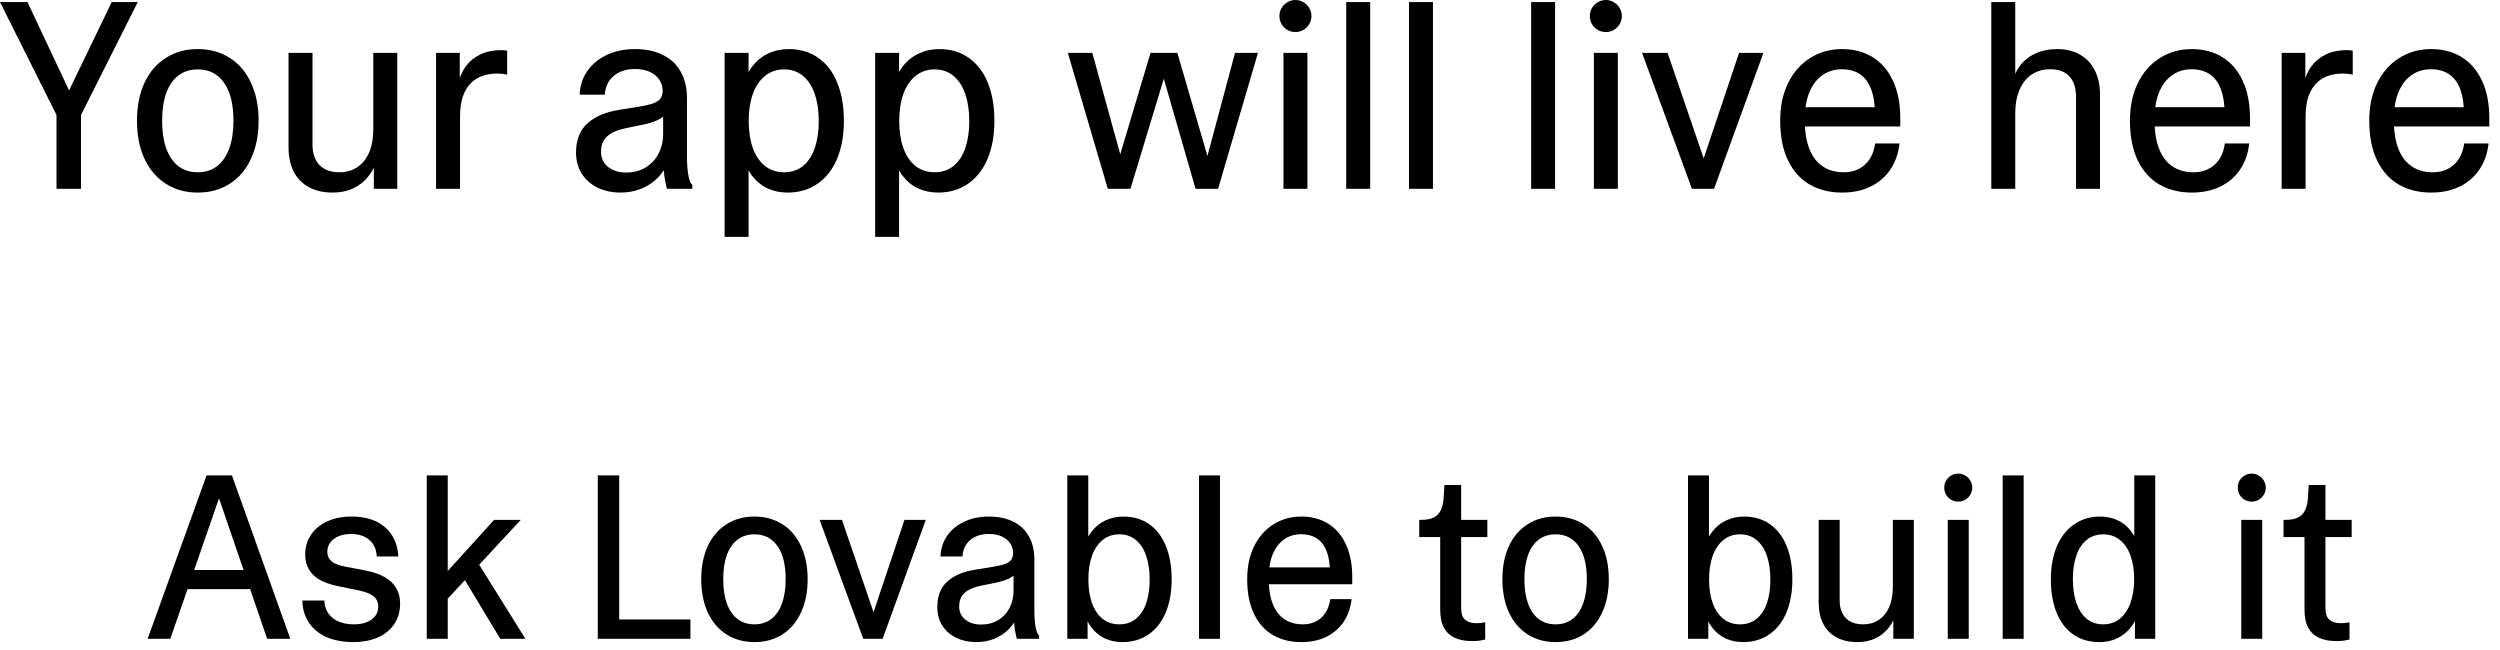
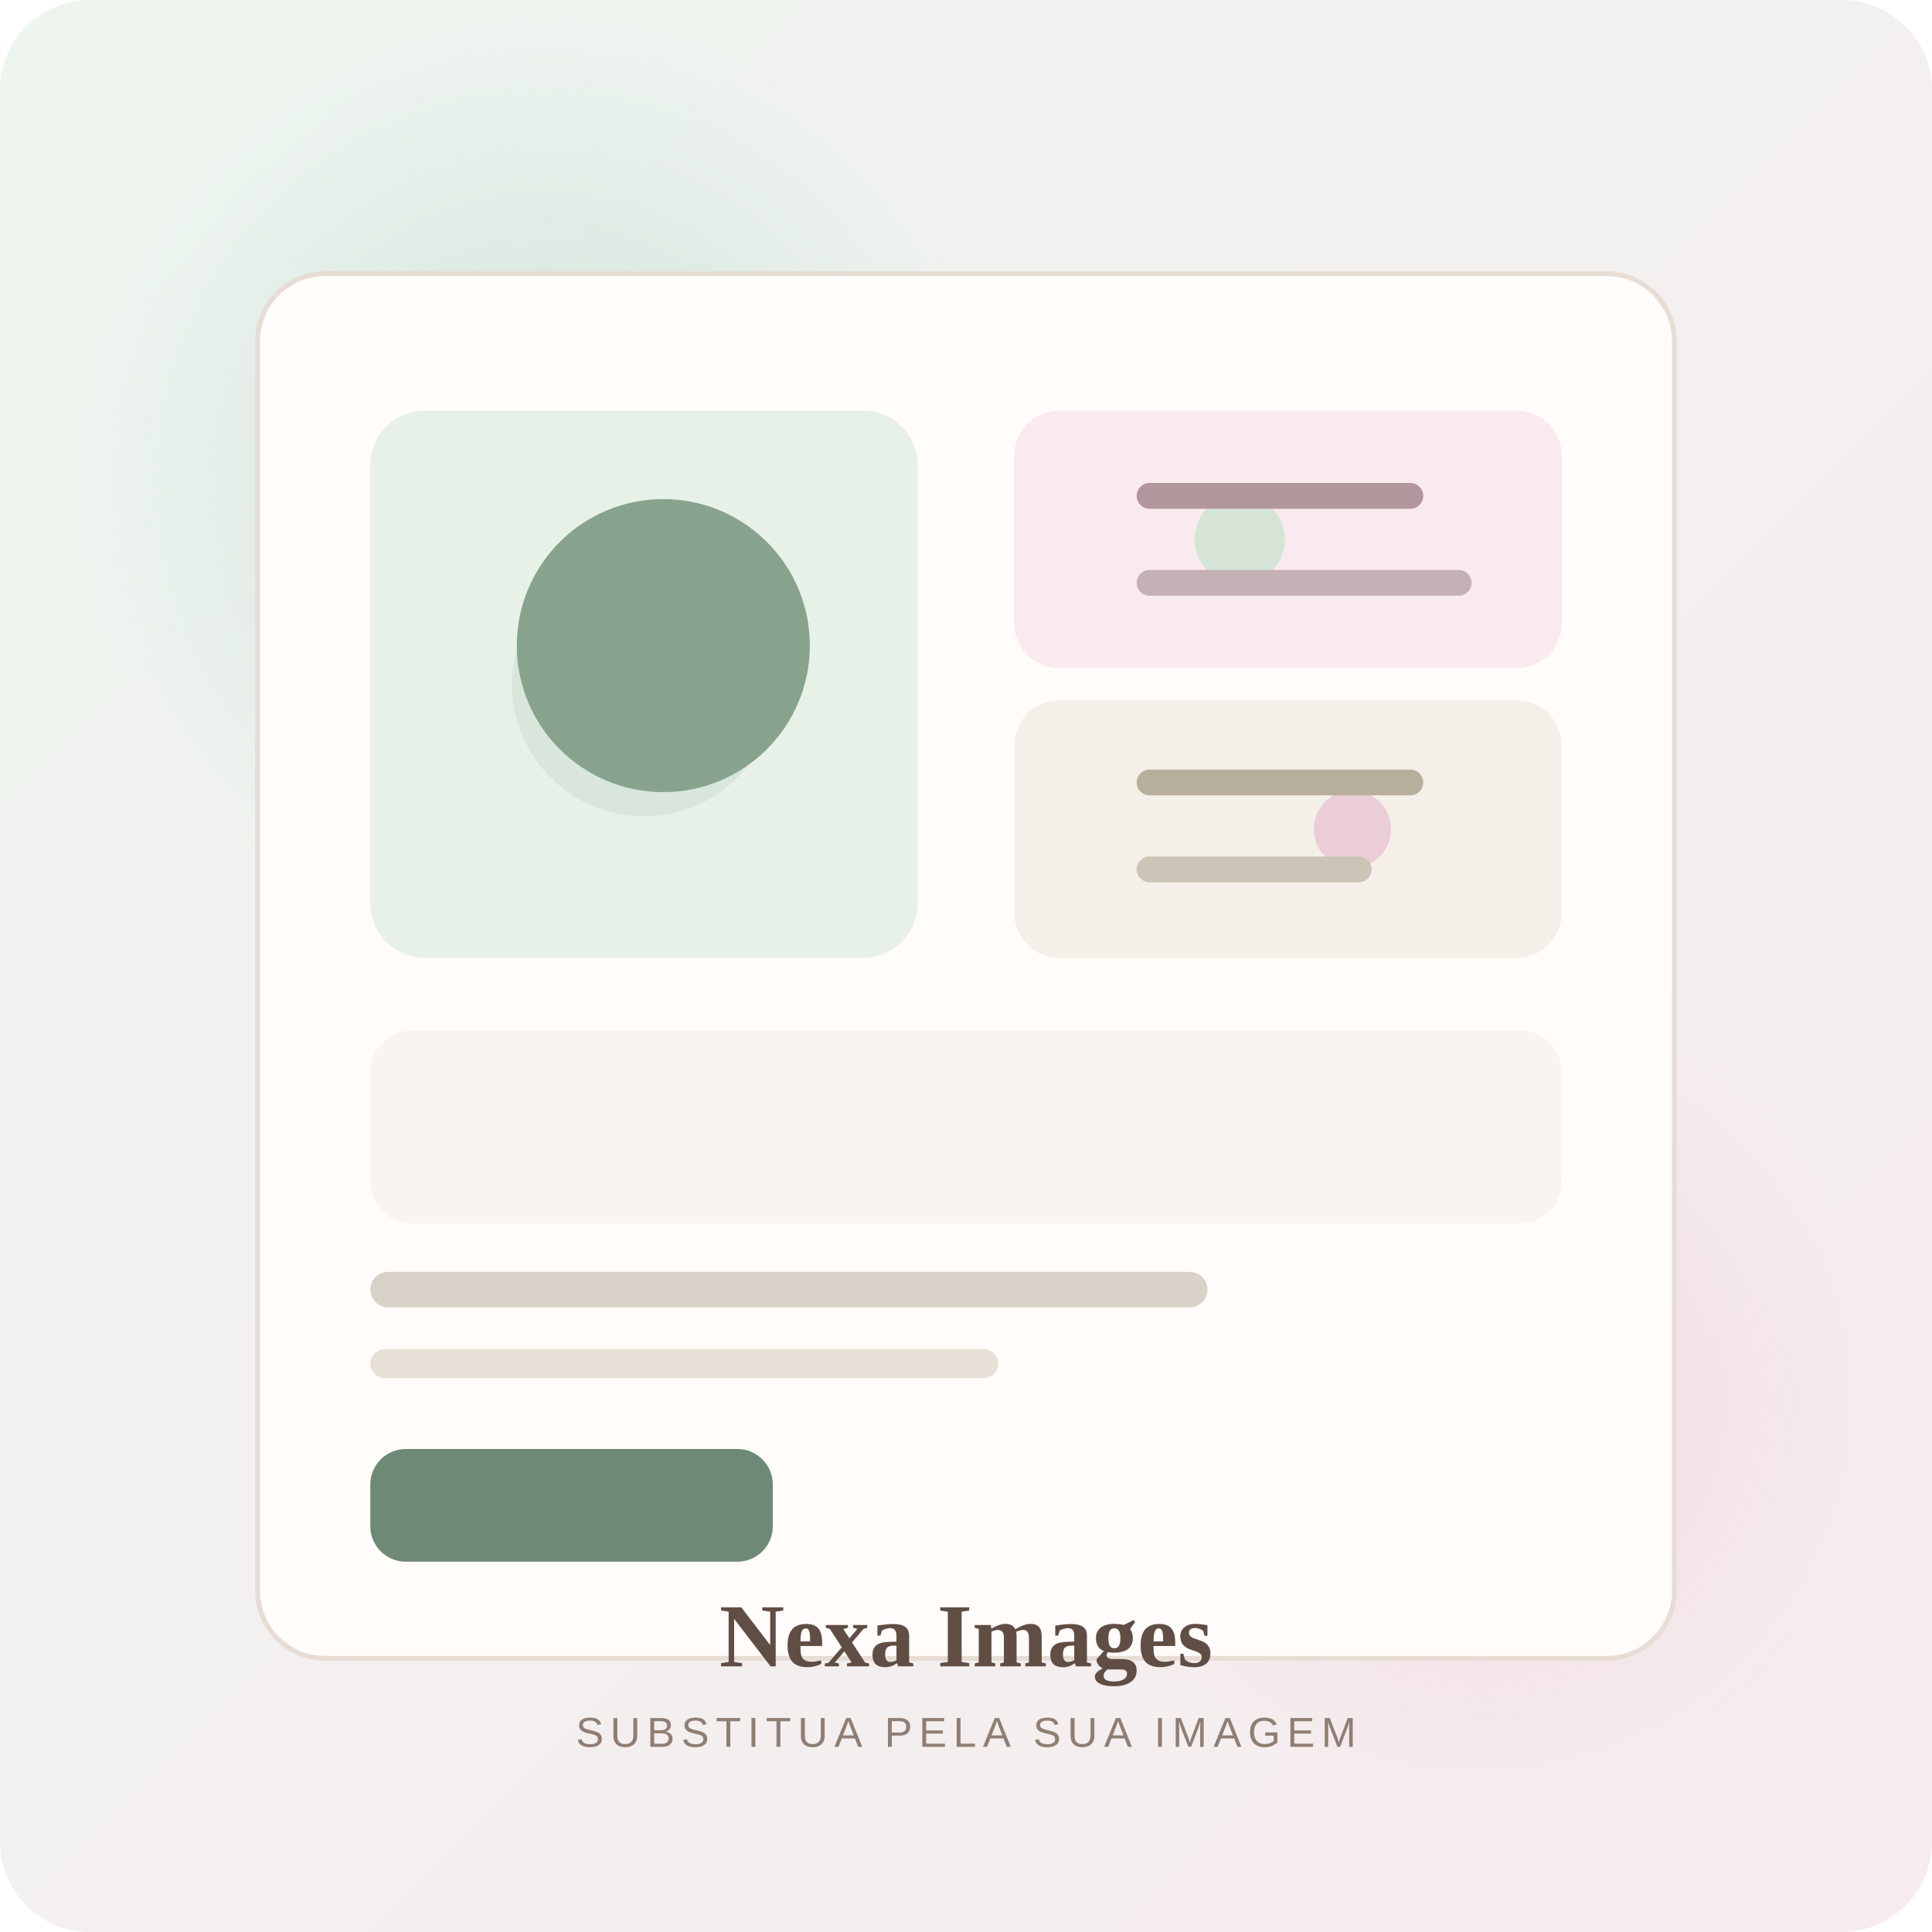
- <svg xmlns="http://www.w3.org/2000/svg" width="150" height="39" viewBox="0 0 150 39" fill="none">
-   <path d="M145.867 11.555C145.143 11.555 144.503 11.398 143.945 11.086C143.388 10.768 142.951 10.287 142.633 9.641C142.315 8.995 142.156 8.193 142.156 7.234C142.156 6.375 142.315 5.622 142.633 4.977C142.956 4.326 143.398 3.826 143.961 3.477C144.523 3.122 145.159 2.945 145.867 2.945C146.565 2.945 147.177 3.107 147.703 3.43C148.229 3.753 148.635 4.227 148.922 4.852C149.214 5.471 149.359 6.221 149.359 7.102C149.359 7.263 149.359 7.424 149.359 7.586H142.891V6.43H148.539L147.836 6.812C147.836 6.219 147.758 5.724 147.602 5.328C147.451 4.932 147.227 4.638 146.93 4.445C146.638 4.253 146.279 4.156 145.852 4.156C145.419 4.156 145.036 4.271 144.703 4.5C144.37 4.729 144.107 5.068 143.914 5.516C143.727 5.964 143.633 6.503 143.633 7.133V7.219C143.633 7.911 143.727 8.49 143.914 8.953C144.102 9.417 144.37 9.763 144.719 9.992C145.068 10.221 145.484 10.336 145.969 10.336C146.474 10.336 146.893 10.188 147.227 9.891C147.565 9.589 147.773 9.161 147.852 8.609H149.312C149.25 9.193 149.073 9.706 148.781 10.148C148.49 10.591 148.094 10.938 147.594 11.188C147.099 11.432 146.523 11.555 145.867 11.555Z" fill="black" />
-   <path d="M136.898 3.172H138.32V5.133L138.211 5.086C138.294 4.669 138.448 4.305 138.672 3.992C138.901 3.68 139.195 3.438 139.555 3.266C139.914 3.094 140.328 3.008 140.797 3.008C140.917 3.008 141.039 3.018 141.164 3.039V4.477C141.065 4.456 140.969 4.44 140.875 4.43C140.781 4.419 140.682 4.414 140.578 4.414C140.099 4.414 139.693 4.51 139.359 4.703C139.026 4.896 138.771 5.185 138.594 5.57C138.422 5.951 138.336 6.424 138.336 6.992V11.328H136.898V3.172Z" fill="black" />
-   <path d="M131.508 11.555C130.784 11.555 130.143 11.398 129.586 11.086C129.029 10.768 128.591 10.287 128.273 9.641C127.956 8.995 127.797 8.193 127.797 7.234C127.797 6.375 127.956 5.622 128.273 4.977C128.596 4.326 129.039 3.826 129.602 3.477C130.164 3.122 130.799 2.945 131.508 2.945C132.206 2.945 132.818 3.107 133.344 3.43C133.87 3.753 134.276 4.227 134.562 4.852C134.854 5.471 135 6.221 135 7.102C135 7.263 135 7.424 135 7.586H128.531V6.43H134.18L133.477 6.812C133.477 6.219 133.398 5.724 133.242 5.328C133.091 4.932 132.867 4.638 132.57 4.445C132.279 4.253 131.919 4.156 131.492 4.156C131.06 4.156 130.677 4.271 130.344 4.5C130.01 4.729 129.747 5.068 129.555 5.516C129.367 5.964 129.273 6.503 129.273 7.133V7.219C129.273 7.911 129.367 8.49 129.555 8.953C129.742 9.417 130.01 9.763 130.359 9.992C130.708 10.221 131.125 10.336 131.609 10.336C132.115 10.336 132.534 10.188 132.867 9.891C133.206 9.589 133.414 9.161 133.492 8.609H134.953C134.891 9.193 134.714 9.706 134.422 10.148C134.13 10.591 133.734 10.938 133.234 11.188C132.74 11.432 132.164 11.555 131.508 11.555Z" fill="black" />
-   <path d="M119.477 0.125H120.914V5.664L120.703 5.055C120.802 4.622 120.971 4.247 121.211 3.93C121.456 3.612 121.766 3.37 122.141 3.203C122.516 3.031 122.943 2.945 123.422 2.945C123.958 2.945 124.419 3.057 124.805 3.281C125.195 3.505 125.492 3.823 125.695 4.234C125.898 4.641 126 5.117 126 5.664V11.328H124.562V5.82C124.562 5.284 124.43 4.872 124.164 4.586C123.904 4.299 123.518 4.156 123.008 4.156C122.596 4.156 122.232 4.258 121.914 4.461C121.602 4.664 121.357 4.969 121.18 5.375C121.003 5.776 120.914 6.263 120.914 6.836V11.328H119.477V0.125Z" fill="black" />
-   <path d="M110.523 11.555C109.799 11.555 109.159 11.398 108.602 11.086C108.044 10.768 107.607 10.287 107.289 9.641C106.971 8.995 106.812 8.193 106.812 7.234C106.812 6.375 106.971 5.622 107.289 4.977C107.612 4.326 108.055 3.826 108.617 3.477C109.18 3.122 109.815 2.945 110.523 2.945C111.221 2.945 111.833 3.107 112.359 3.43C112.885 3.753 113.292 4.227 113.578 4.852C113.87 5.471 114.016 6.221 114.016 7.102C114.016 7.263 114.016 7.424 114.016 7.586H107.547V6.43H113.195L112.492 6.812C112.492 6.219 112.414 5.724 112.258 5.328C112.107 4.932 111.883 4.638 111.586 4.445C111.294 4.253 110.935 4.156 110.508 4.156C110.076 4.156 109.693 4.271 109.359 4.5C109.026 4.729 108.763 5.068 108.57 5.516C108.383 5.964 108.289 6.503 108.289 7.133V7.219C108.289 7.911 108.383 8.49 108.57 8.953C108.758 9.417 109.026 9.763 109.375 9.992C109.724 10.221 110.141 10.336 110.625 10.336C111.13 10.336 111.549 10.188 111.883 9.891C112.221 9.589 112.43 9.161 112.508 8.609H113.969C113.906 9.193 113.729 9.706 113.438 10.148C113.146 10.591 112.75 10.938 112.25 11.188C111.755 11.432 111.18 11.555 110.523 11.555Z" fill="black" />
-   <path d="M98.523 3.172H100.055L102.359 9.906H102.086L104.344 3.172H105.805L102.844 11.328H101.516L98.523 3.172Z" fill="black" />
-   <path d="M95.633 3.172H97.07V11.328H95.633V3.172ZM96.352 1.922C96.18 1.922 96.018 1.88 95.867 1.797C95.721 1.708 95.604 1.591 95.516 1.445C95.432 1.294 95.391 1.133 95.391 0.961C95.391 0.789 95.432 0.63 95.516 0.484C95.604 0.333 95.721 0.216 95.867 0.133C96.018 0.044 96.18 0 96.352 0C96.523 0 96.682 0.044 96.828 0.133C96.979 0.216 97.096 0.333 97.18 0.484C97.268 0.63 97.312 0.789 97.312 0.961C97.312 1.133 97.268 1.294 97.18 1.445C97.096 1.591 96.979 1.708 96.828 1.797C96.682 1.88 96.523 1.922 96.352 1.922Z" fill="black" />
-   <path d="M91.867 0.125H93.305V11.328H91.867V0.125Z" fill="black" />
-   <path d="M84.539 0.125H85.977V11.328H84.539V0.125Z" fill="black" />
-   <path d="M80.773 0.125H82.211V11.328H80.773V0.125Z" fill="black" />
-   <path d="M77.008 3.172H78.445V11.328H77.008V3.172ZM77.727 1.922C77.555 1.922 77.393 1.88 77.242 1.797C77.096 1.708 76.979 1.591 76.891 1.445C76.807 1.294 76.766 1.133 76.766 0.961C76.766 0.789 76.807 0.63 76.891 0.484C76.979 0.333 77.096 0.216 77.242 0.133C77.393 0.044 77.555 0 77.727 0C77.898 0 78.057 0.044 78.203 0.133C78.354 0.216 78.471 0.333 78.555 0.484C78.643 0.63 78.688 0.789 78.688 0.961C78.688 1.133 78.643 1.294 78.555 1.445C78.471 1.591 78.354 1.708 78.203 1.797C78.057 1.88 77.898 1.922 77.727 1.922Z" fill="black" />
-   <path d="M64.07 3.172H65.539L67.508 10.32H66.898L69.031 3.172H70.641L72.727 10.32H72.188L74.102 3.172H75.477L73.086 11.328H71.734L69.508 3.617H70.164L67.828 11.328H66.469L64.07 3.172Z" fill="black" />
-   <path d="M56.289 11.555C55.852 11.555 55.45 11.471 55.086 11.305C54.727 11.138 54.417 10.885 54.156 10.547C53.901 10.208 53.711 9.786 53.586 9.281L53.898 9.602V11.328H52.508V3.172H53.945V4.992L53.602 5.219C53.711 4.745 53.896 4.339 54.156 4C54.417 3.656 54.734 3.396 55.109 3.219C55.49 3.036 55.904 2.945 56.352 2.945C57.044 2.945 57.638 3.122 58.133 3.477C58.633 3.826 59.013 4.326 59.273 4.977C59.534 5.622 59.664 6.38 59.664 7.25C59.664 8.115 59.529 8.872 59.258 9.523C58.987 10.169 58.596 10.669 58.086 11.023C57.575 11.378 56.977 11.555 56.289 11.555ZM56.078 10.336C56.526 10.336 56.906 10.208 57.219 9.953C57.531 9.693 57.766 9.333 57.922 8.875C58.078 8.411 58.156 7.875 58.156 7.266C58.156 6.656 58.078 6.12 57.922 5.656C57.766 5.188 57.531 4.823 57.219 4.562C56.906 4.297 56.526 4.164 56.078 4.164C55.63 4.164 55.245 4.297 54.922 4.562C54.604 4.823 54.362 5.188 54.195 5.656C54.034 6.12 53.953 6.656 53.953 7.266C53.953 7.87 54.034 8.404 54.195 8.867C54.362 9.331 54.604 9.693 54.922 9.953C55.245 10.208 55.63 10.336 56.078 10.336ZM52.508 9.664H53.945V14.211H52.508V9.664Z" fill="black" />
-   <path d="M47.258 11.555C46.82 11.555 46.419 11.471 46.055 11.305C45.695 11.138 45.385 10.885 45.125 10.547C44.87 10.208 44.68 9.786 44.555 9.281L44.867 9.602V11.328H43.477V3.172H44.914V4.992L44.57 5.219C44.68 4.745 44.865 4.339 45.125 4C45.385 3.656 45.703 3.396 46.078 3.219C46.458 3.036 46.872 2.945 47.32 2.945C48.013 2.945 48.607 3.122 49.102 3.477C49.602 3.826 49.982 4.326 50.242 4.977C50.503 5.622 50.633 6.38 50.633 7.25C50.633 8.115 50.497 8.872 50.227 9.523C49.956 10.169 49.565 10.669 49.055 11.023C48.544 11.378 47.945 11.555 47.258 11.555ZM47.047 10.336C47.495 10.336 47.875 10.208 48.188 9.953C48.5 9.693 48.734 9.333 48.891 8.875C49.047 8.411 49.125 7.875 49.125 7.266C49.125 6.656 49.047 6.12 48.891 5.656C48.734 5.188 48.5 4.823 48.188 4.562C47.875 4.297 47.495 4.164 47.047 4.164C46.599 4.164 46.214 4.297 45.891 4.562C45.573 4.823 45.331 5.188 45.164 5.656C45.003 6.12 44.922 6.656 44.922 7.266C44.922 7.87 45.003 8.404 45.164 8.867C45.331 9.331 45.573 9.693 45.891 9.953C46.214 10.208 46.599 10.336 47.047 10.336ZM43.477 9.664H44.914V14.211H43.477V9.664Z" fill="black" />
-   <path d="M37.234 11.555C36.729 11.555 36.273 11.458 35.867 11.266C35.461 11.068 35.141 10.787 34.906 10.422C34.677 10.057 34.562 9.633 34.562 9.148C34.562 8.404 34.786 7.826 35.234 7.414C35.688 6.997 36.32 6.724 37.133 6.594L38.43 6.383C38.763 6.326 39.023 6.263 39.211 6.195C39.398 6.122 39.536 6.029 39.625 5.914C39.714 5.794 39.758 5.635 39.758 5.438C39.758 5.219 39.698 5.01 39.578 4.812C39.458 4.615 39.273 4.453 39.023 4.328C38.773 4.203 38.464 4.141 38.094 4.141C37.573 4.141 37.148 4.279 36.82 4.555C36.497 4.826 36.32 5.201 36.289 5.68H34.781C34.797 5.159 34.945 4.693 35.227 4.281C35.508 3.865 35.896 3.539 36.391 3.305C36.885 3.065 37.453 2.945 38.094 2.945C38.745 2.945 39.305 3.062 39.773 3.297C40.242 3.526 40.599 3.862 40.844 4.305C41.094 4.747 41.219 5.276 41.219 5.891V9.438C41.219 9.818 41.245 10.169 41.297 10.492C41.354 10.81 41.435 11.013 41.539 11.102V11.328H40.016C39.953 11.104 39.901 10.844 39.859 10.547C39.823 10.245 39.805 9.951 39.805 9.664L40.062 9.742C39.938 10.081 39.74 10.388 39.469 10.664C39.198 10.94 38.87 11.159 38.484 11.32C38.099 11.477 37.682 11.555 37.234 11.555ZM37.555 10.352C38.008 10.352 38.404 10.25 38.742 10.047C39.081 9.839 39.339 9.56 39.516 9.211C39.698 8.857 39.789 8.464 39.789 8.031V6.812L39.953 6.836C39.802 7.008 39.609 7.143 39.375 7.242C39.146 7.341 38.836 7.43 38.445 7.508L37.586 7.68C37.06 7.789 36.675 7.956 36.43 8.18C36.185 8.398 36.062 8.706 36.062 9.102C36.062 9.482 36.203 9.786 36.484 10.016C36.771 10.24 37.128 10.352 37.555 10.352Z" fill="black" />
-   <path d="M26.164 3.172H27.586V5.133L27.477 5.086C27.56 4.669 27.713 4.305 27.938 3.992C28.167 3.68 28.461 3.438 28.82 3.266C29.18 3.094 29.594 3.008 30.062 3.008C30.182 3.008 30.305 3.018 30.43 3.039V4.477C30.331 4.456 30.234 4.44 30.141 4.43C30.047 4.419 29.948 4.414 29.844 4.414C29.365 4.414 28.958 4.51 28.625 4.703C28.292 4.896 28.037 5.185 27.859 5.57C27.688 5.951 27.602 6.424 27.602 6.992V11.328H26.164V3.172Z" fill="black" />
-   <path d="M19.969 11.555C19.417 11.555 18.94 11.448 18.539 11.234C18.143 11.021 17.838 10.711 17.625 10.305C17.417 9.898 17.312 9.409 17.312 8.836V3.172H18.75V8.672C18.75 9.198 18.888 9.607 19.164 9.898C19.44 10.19 19.841 10.336 20.367 10.336C20.768 10.336 21.12 10.237 21.422 10.039C21.729 9.841 21.969 9.549 22.141 9.164C22.312 8.773 22.398 8.299 22.398 7.742V3.172H23.836V11.328H22.43V8.836L22.672 9.438C22.552 9.87 22.367 10.245 22.117 10.562C21.872 10.88 21.568 11.125 21.203 11.297C20.838 11.469 20.427 11.555 19.969 11.555Z" fill="black" />
-   <path d="M11.867 11.555C11.138 11.555 10.497 11.378 9.945 11.023C9.393 10.669 8.966 10.167 8.664 9.516C8.367 8.865 8.219 8.107 8.219 7.242C8.219 6.378 8.367 5.622 8.664 4.977C8.966 4.326 9.393 3.826 9.945 3.477C10.497 3.122 11.138 2.945 11.867 2.945C12.596 2.945 13.237 3.122 13.789 3.477C14.341 3.826 14.766 4.326 15.062 4.977C15.365 5.622 15.516 6.378 15.516 7.242C15.516 8.107 15.365 8.865 15.062 9.516C14.766 10.167 14.341 10.669 13.789 11.023C13.237 11.378 12.596 11.555 11.867 11.555ZM11.867 10.336C12.315 10.336 12.698 10.216 13.016 9.977C13.338 9.732 13.583 9.378 13.75 8.914C13.922 8.451 14.008 7.893 14.008 7.242C14.008 6.263 13.82 5.505 13.445 4.969C13.07 4.432 12.544 4.164 11.867 4.164C11.419 4.164 11.034 4.284 10.711 4.523C10.393 4.763 10.148 5.115 9.977 5.578C9.81 6.036 9.727 6.591 9.727 7.242C9.727 7.893 9.81 8.451 9.977 8.914C10.148 9.378 10.393 9.732 10.711 9.977C11.034 10.216 11.419 10.336 11.867 10.336Z" fill="black" />
-   <path d="M3.391 6.18L3.711 7.539L0 0.125H1.648L4.414 6H3.867L6.703 0.125H8.266L4.539 7.539L4.859 6.18V11.328H3.391V6.18Z" fill="black" />
-   <path d="M140.19 38.465C139.789 38.465 139.448 38.403 139.165 38.28C138.882 38.157 138.661 37.957 138.502 37.679C138.347 37.396 138.27 37.029 138.27 36.578V32.224H137.012V31.191H137.135C137.445 31.191 137.693 31.144 137.88 31.048C138.071 30.952 138.215 30.804 138.311 30.604C138.406 30.403 138.463 30.136 138.481 29.804L138.522 29.1H139.527V31.301L139.377 31.191H141.1V32.224H139.527V36.496C139.527 36.82 139.607 37.05 139.767 37.187C139.931 37.323 140.159 37.392 140.45 37.392C140.637 37.392 140.81 37.373 140.97 37.337V38.369C140.828 38.406 140.699 38.431 140.58 38.444C140.462 38.458 140.332 38.465 140.19 38.465Z" fill="black" />
-   <path d="M134.476 31.191H135.733V38.328H134.476V31.191ZM135.104 30.098C134.954 30.098 134.813 30.061 134.681 29.988C134.553 29.911 134.451 29.808 134.373 29.681C134.3 29.549 134.264 29.407 134.264 29.257C134.264 29.106 134.3 28.967 134.373 28.84C134.451 28.708 134.553 28.605 134.681 28.532C134.813 28.455 134.954 28.416 135.104 28.416C135.255 28.416 135.394 28.455 135.521 28.532C135.654 28.605 135.756 28.708 135.829 28.84C135.907 28.967 135.945 29.106 135.945 29.257C135.945 29.407 135.907 29.549 135.829 29.681C135.756 29.808 135.654 29.911 135.521 29.988C135.394 30.061 135.255 30.098 135.104 30.098Z" fill="black" />
-   <path d="M128.057 28.525H129.314V31.191H128.057V28.525ZM125.965 38.526C125.354 38.526 124.83 38.374 124.393 38.068C123.955 37.758 123.622 37.323 123.395 36.763C123.167 36.198 123.053 35.535 123.053 34.773C123.053 34.017 123.171 33.354 123.408 32.784C123.65 32.215 123.994 31.775 124.44 31.465C124.887 31.15 125.409 30.993 126.006 30.993C126.389 30.993 126.737 31.066 127.052 31.212C127.371 31.358 127.642 31.579 127.865 31.875C128.093 32.171 128.262 32.54 128.371 32.982L128.057 32.702V31.191H129.314V38.328H128.098V36.735L128.357 36.537C128.212 37.161 127.924 37.649 127.496 38C127.068 38.351 126.557 38.526 125.965 38.526ZM126.19 37.46C126.582 37.46 126.917 37.346 127.195 37.118C127.478 36.886 127.69 36.567 127.831 36.161C127.977 35.751 128.05 35.279 128.05 34.746C128.05 34.217 127.977 33.75 127.831 33.345C127.69 32.939 127.478 32.625 127.195 32.401C126.917 32.173 126.582 32.06 126.19 32.06C125.799 32.06 125.466 32.173 125.192 32.401C124.919 32.625 124.714 32.939 124.577 33.345C124.44 33.746 124.372 34.213 124.372 34.746C124.372 35.279 124.44 35.751 124.577 36.161C124.714 36.567 124.919 36.886 125.192 37.118C125.466 37.346 125.799 37.46 126.19 37.46Z" fill="black" />
-   <path d="M120.161 28.525H121.419V38.328H120.161V28.525Z" fill="black" />
-   <path d="M116.866 31.191H118.124V38.328H116.866V31.191ZM117.495 30.098C117.345 30.098 117.203 30.061 117.071 29.988C116.944 29.911 116.841 29.808 116.764 29.681C116.691 29.549 116.654 29.407 116.654 29.257C116.654 29.106 116.691 28.967 116.764 28.84C116.841 28.708 116.944 28.605 117.071 28.532C117.203 28.455 117.345 28.416 117.495 28.416C117.646 28.416 117.785 28.455 117.912 28.532C118.044 28.605 118.147 28.708 118.22 28.84C118.297 28.967 118.336 29.106 118.336 29.257C118.336 29.407 118.297 29.549 118.22 29.681C118.147 29.808 118.044 29.911 117.912 29.988C117.785 30.061 117.646 30.098 117.495 30.098Z" fill="black" />
-   <path d="M111.445 38.526C110.962 38.526 110.545 38.433 110.194 38.246C109.848 38.059 109.581 37.788 109.395 37.433C109.212 37.077 109.121 36.649 109.121 36.148V31.191H110.379V36.004C110.379 36.464 110.5 36.822 110.741 37.077C110.983 37.332 111.334 37.46 111.794 37.46C112.145 37.46 112.452 37.373 112.717 37.2C112.986 37.027 113.195 36.772 113.346 36.435C113.496 36.093 113.571 35.678 113.571 35.19V31.191H114.829V38.328H113.599V36.148L113.811 36.674C113.706 37.052 113.544 37.38 113.325 37.658C113.111 37.936 112.844 38.15 112.525 38.301C112.206 38.451 111.846 38.526 111.445 38.526Z" fill="black" />
-   <path d="M104.589 38.526C104.206 38.526 103.855 38.453 103.536 38.308C103.222 38.162 102.951 37.941 102.723 37.645C102.499 37.348 102.333 36.979 102.224 36.537L102.497 36.817V38.328H101.28V31.191H102.538V32.784L102.237 32.982C102.333 32.568 102.495 32.212 102.723 31.916C102.951 31.615 103.229 31.387 103.557 31.232C103.889 31.073 104.252 30.993 104.644 30.993C105.25 30.993 105.769 31.148 106.202 31.458C106.64 31.763 106.972 32.201 107.2 32.77C107.428 33.336 107.542 33.999 107.542 34.76C107.542 35.516 107.424 36.179 107.187 36.749C106.95 37.314 106.608 37.752 106.161 38.062C105.715 38.371 105.19 38.526 104.589 38.526ZM104.404 37.46C104.796 37.46 105.129 37.348 105.402 37.125C105.676 36.897 105.881 36.583 106.018 36.182C106.154 35.776 106.223 35.307 106.223 34.773C106.223 34.24 106.154 33.771 106.018 33.365C105.881 32.955 105.676 32.636 105.402 32.408C105.129 32.176 104.796 32.06 104.404 32.06C104.012 32.06 103.675 32.176 103.393 32.408C103.115 32.636 102.903 32.955 102.757 33.365C102.616 33.771 102.545 34.24 102.545 34.773C102.545 35.302 102.616 35.769 102.757 36.175C102.903 36.58 103.115 36.897 103.393 37.125C103.675 37.348 104.012 37.46 104.404 37.46ZM101.28 28.525H102.538V31.191H101.28V28.525Z" fill="black" />
-   <path d="M93.337 38.526C92.699 38.526 92.138 38.371 91.655 38.062C91.172 37.752 90.799 37.312 90.534 36.742C90.274 36.172 90.144 35.509 90.144 34.753C90.144 33.996 90.274 33.336 90.534 32.77C90.799 32.201 91.172 31.763 91.655 31.458C92.138 31.148 92.699 30.993 93.337 30.993C93.975 30.993 94.535 31.148 95.019 31.458C95.502 31.763 95.873 32.201 96.133 32.77C96.397 33.336 96.529 33.996 96.529 34.753C96.529 35.509 96.397 36.172 96.133 36.742C95.873 37.312 95.502 37.752 95.019 38.062C94.535 38.371 93.975 38.526 93.337 38.526ZM93.337 37.46C93.729 37.46 94.064 37.355 94.342 37.145C94.624 36.931 94.838 36.621 94.984 36.216C95.135 35.81 95.21 35.323 95.21 34.753C95.21 33.896 95.046 33.233 94.718 32.764C94.39 32.294 93.929 32.06 93.337 32.06C92.945 32.06 92.608 32.164 92.325 32.374C92.047 32.584 91.833 32.891 91.683 33.297C91.537 33.698 91.464 34.183 91.464 34.753C91.464 35.323 91.537 35.81 91.683 36.216C91.833 36.621 92.047 36.931 92.325 37.145C92.608 37.355 92.945 37.46 93.337 37.46Z" fill="black" />
-   <path d="M88.333 38.465C87.932 38.465 87.59 38.403 87.308 38.28C87.025 38.157 86.804 37.957 86.644 37.679C86.49 37.396 86.412 37.029 86.412 36.578V32.224H85.154V31.191H85.277C85.587 31.191 85.836 31.144 86.022 31.048C86.214 30.952 86.357 30.804 86.453 30.604C86.549 30.403 86.606 30.136 86.624 29.804L86.665 29.1H87.67V31.301L87.519 31.191H89.242V32.224H87.67V36.496C87.67 36.82 87.75 37.05 87.909 37.187C88.073 37.323 88.301 37.392 88.593 37.392C88.78 37.392 88.953 37.373 89.112 37.337V38.369C88.971 38.406 88.841 38.431 88.723 38.444C88.604 38.458 88.474 38.465 88.333 38.465Z" fill="black" />
-   <path d="M78.079 38.526C77.446 38.526 76.885 38.39 76.397 38.116C75.91 37.838 75.527 37.417 75.249 36.852C74.971 36.286 74.832 35.585 74.832 34.746C74.832 33.994 74.971 33.336 75.249 32.77C75.532 32.201 75.919 31.763 76.411 31.458C76.903 31.148 77.459 30.993 78.079 30.993C78.69 30.993 79.225 31.134 79.686 31.417C80.146 31.7 80.501 32.114 80.752 32.661C81.007 33.203 81.135 33.86 81.135 34.63C81.135 34.771 81.135 34.912 81.135 35.054H75.475V34.042H80.417L79.802 34.377C79.802 33.857 79.733 33.425 79.597 33.078C79.465 32.732 79.269 32.474 79.009 32.306C78.754 32.137 78.439 32.053 78.065 32.053C77.687 32.053 77.352 32.153 77.061 32.353C76.769 32.554 76.539 32.85 76.37 33.242C76.206 33.634 76.124 34.106 76.124 34.657V34.732C76.124 35.339 76.206 35.844 76.37 36.25C76.534 36.656 76.769 36.959 77.074 37.159C77.38 37.36 77.744 37.46 78.168 37.46C78.61 37.46 78.977 37.33 79.269 37.07C79.565 36.806 79.747 36.432 79.815 35.949H81.094C81.039 36.46 80.884 36.908 80.629 37.296C80.374 37.683 80.027 37.986 79.59 38.205C79.157 38.419 78.653 38.526 78.079 38.526Z" fill="black" />
-   <path d="M71.94 28.525H73.198V38.328H71.94V28.525Z" fill="black" />
-   <path d="M67.347 38.526C66.964 38.526 66.613 38.453 66.294 38.308C65.98 38.162 65.708 37.941 65.481 37.645C65.257 37.348 65.091 36.979 64.981 36.537L65.255 36.817V38.328H64.038V31.191H65.296V32.784L64.995 32.982C65.091 32.568 65.253 32.212 65.481 31.916C65.708 31.615 65.986 31.387 66.314 31.232C66.647 31.073 67.009 30.993 67.401 30.993C68.007 30.993 68.527 31.148 68.96 31.458C69.397 31.763 69.73 32.201 69.958 32.77C70.186 33.336 70.3 33.999 70.3 34.76C70.3 35.516 70.181 36.179 69.944 36.749C69.707 37.314 69.366 37.752 68.919 38.062C68.472 38.371 67.948 38.526 67.347 38.526ZM67.162 37.46C67.554 37.46 67.887 37.348 68.16 37.125C68.434 36.897 68.639 36.583 68.775 36.182C68.912 35.776 68.981 35.307 68.981 34.773C68.981 34.24 68.912 33.771 68.775 33.365C68.639 32.955 68.434 32.636 68.16 32.408C67.887 32.176 67.554 32.06 67.162 32.06C66.77 32.06 66.433 32.176 66.15 32.408C65.872 32.636 65.66 32.955 65.515 33.365C65.373 33.771 65.303 34.24 65.303 34.773C65.303 35.302 65.373 35.769 65.515 36.175C65.66 36.58 65.872 36.897 66.15 37.125C66.433 37.348 66.77 37.46 67.162 37.46ZM64.038 28.525H65.296V31.191H64.038V28.525Z" fill="black" />
-   <path d="M58.576 38.526C58.134 38.526 57.735 38.442 57.38 38.273C57.024 38.1 56.744 37.854 56.539 37.535C56.339 37.216 56.238 36.845 56.238 36.421C56.238 35.769 56.434 35.263 56.826 34.903C57.223 34.539 57.776 34.3 58.487 34.185L59.622 34.001C59.914 33.951 60.142 33.896 60.306 33.837C60.47 33.773 60.59 33.691 60.668 33.591C60.745 33.486 60.784 33.347 60.784 33.174C60.784 32.982 60.732 32.8 60.627 32.627C60.522 32.454 60.36 32.312 60.142 32.203C59.923 32.094 59.652 32.039 59.328 32.039C58.872 32.039 58.501 32.16 58.214 32.401C57.931 32.638 57.776 32.967 57.749 33.386H56.43C56.443 32.93 56.573 32.522 56.819 32.162C57.065 31.797 57.405 31.513 57.838 31.308C58.271 31.098 58.768 30.993 59.328 30.993C59.898 30.993 60.388 31.096 60.798 31.301C61.208 31.501 61.52 31.795 61.734 32.183C61.953 32.57 62.062 33.033 62.062 33.57V36.674C62.062 37.007 62.085 37.314 62.131 37.597C62.181 37.875 62.252 38.052 62.343 38.13V38.328H61.01C60.955 38.132 60.91 37.904 60.873 37.645C60.841 37.38 60.825 37.123 60.825 36.872L61.051 36.94C60.941 37.237 60.768 37.505 60.531 37.747C60.294 37.989 60.007 38.18 59.67 38.321C59.333 38.458 58.968 38.526 58.576 38.526ZM58.856 37.474C59.253 37.474 59.599 37.385 59.895 37.207C60.192 37.025 60.417 36.781 60.572 36.476C60.732 36.166 60.812 35.822 60.812 35.443V34.377L60.955 34.398C60.823 34.548 60.654 34.666 60.449 34.753C60.249 34.84 59.977 34.917 59.636 34.985L58.884 35.136C58.423 35.231 58.086 35.377 57.872 35.573C57.658 35.765 57.551 36.033 57.551 36.38C57.551 36.713 57.674 36.979 57.92 37.18C58.171 37.376 58.483 37.474 58.856 37.474Z" fill="black" />
-   <path d="M49.177 31.191H50.517L52.533 37.084H52.294L54.27 31.191H55.548L52.957 38.328H51.795L49.177 31.191Z" fill="black" />
-   <path d="M45.267 38.526C44.629 38.526 44.068 38.371 43.585 38.062C43.102 37.752 42.728 37.312 42.464 36.742C42.204 36.172 42.074 35.509 42.074 34.753C42.074 33.996 42.204 33.336 42.464 32.77C42.728 32.201 43.102 31.763 43.585 31.458C44.068 31.148 44.629 30.993 45.267 30.993C45.905 30.993 46.465 31.148 46.948 31.458C47.431 31.763 47.803 32.201 48.062 32.77C48.327 33.336 48.459 33.996 48.459 34.753C48.459 35.509 48.327 36.172 48.062 36.742C47.803 37.312 47.431 37.752 46.948 38.062C46.465 38.371 45.905 38.526 45.267 38.526ZM45.267 37.46C45.658 37.46 45.993 37.355 46.272 37.145C46.554 36.931 46.768 36.621 46.914 36.216C47.065 35.81 47.14 35.323 47.14 34.753C47.14 33.896 46.976 33.233 46.648 32.764C46.319 32.294 45.859 32.06 45.267 32.06C44.875 32.06 44.537 32.164 44.255 32.374C43.977 32.584 43.763 32.891 43.612 33.297C43.467 33.698 43.394 34.183 43.394 34.753C43.394 35.323 43.467 35.81 43.612 36.216C43.763 36.621 43.977 36.931 44.255 37.145C44.537 37.355 44.875 37.46 45.267 37.46Z" fill="black" />
-   <path d="M35.867 28.525H37.152V37.556L36.934 37.166H41.425V38.328H35.867V28.525Z" fill="black" />
-   <path d="M25.606 28.525H26.864V34.63H26.529L29.646 31.191H31.246L26.331 36.496L26.864 35.402V38.328H25.606V28.525ZM27.705 34.493L28.389 33.304L31.526 38.328H30.016L27.705 34.493Z" fill="black" />
-   <path d="M21.211 38.526C20.591 38.526 20.051 38.426 19.591 38.226C19.135 38.02 18.782 37.731 18.531 37.357C18.281 36.984 18.151 36.542 18.142 36.031H19.461C19.479 36.487 19.65 36.84 19.974 37.091C20.297 37.337 20.719 37.46 21.238 37.46C21.676 37.46 22.027 37.364 22.291 37.173C22.56 36.981 22.694 36.722 22.694 36.394C22.694 36.129 22.599 35.922 22.407 35.772C22.22 35.621 21.915 35.503 21.491 35.416L20.315 35.177C19.627 35.04 19.121 34.815 18.798 34.5C18.474 34.181 18.312 33.769 18.312 33.263C18.312 32.834 18.424 32.449 18.648 32.107C18.871 31.761 19.192 31.49 19.611 31.294C20.031 31.093 20.525 30.993 21.095 30.993C21.678 30.993 22.177 31.096 22.592 31.301C23.006 31.506 23.323 31.791 23.542 32.155C23.761 32.515 23.879 32.925 23.898 33.386H22.605C22.587 32.967 22.439 32.638 22.161 32.401C21.888 32.16 21.523 32.039 21.067 32.039C20.78 32.039 20.53 32.085 20.315 32.176C20.101 32.262 19.935 32.388 19.816 32.552C19.698 32.711 19.639 32.896 19.639 33.105C19.639 33.342 19.721 33.532 19.885 33.673C20.049 33.814 20.309 33.919 20.664 33.987L21.977 34.24C22.414 34.327 22.783 34.457 23.084 34.63C23.385 34.798 23.613 35.015 23.768 35.279C23.927 35.544 24.007 35.851 24.007 36.202C24.007 36.694 23.884 37.116 23.638 37.467C23.396 37.818 23.064 38.082 22.64 38.26C22.216 38.438 21.74 38.526 21.211 38.526Z" fill="black" />
-   <path d="M12.393 28.525H13.917L17.417 38.328H16.029L13.021 29.551H13.261L10.219 38.328H8.858L12.393 28.525ZM10.82 34.199H15.599V35.348H10.82V34.199Z" fill="black" />
+ <svg xmlns="http://www.w3.org/2000/svg" width="1200" height="1200" viewBox="0 0 1200 1200" fill="none">
+   <defs>
+     <linearGradient id="bg" x1="80" y1="80" x2="1120" y2="1120" gradientUnits="userSpaceOnUse">
+       <stop stop-color="#EEF5EF" />
+       <stop offset="1" stop-color="#F7ECEF" />
+     </linearGradient>
+     <radialGradient id="glow1" cx="0" cy="0" r="1" gradientUnits="userSpaceOnUse" gradientTransform="translate(340 300) rotate(90) scale(290)">
+       <stop stop-color="#CBE0D6" stop-opacity="0.9" />
+       <stop offset="1" stop-color="#CBE0D6" stop-opacity="0" />
+     </radialGradient>
+     <radialGradient id="glow2" cx="0" cy="0" r="1" gradientUnits="userSpaceOnUse" gradientTransform="translate(920 870) rotate(90) scale(260)">
+       <stop stop-color="#F0D7DD" stop-opacity="0.95" />
+       <stop offset="1" stop-color="#F0D7DD" stop-opacity="0" />
+     </radialGradient>
+   </defs>
+   <rect width="1200" height="1200" rx="56" fill="url(#bg)" />
+   <rect width="1200" height="1200" rx="56" fill="url(#glow1)" />
+   <rect width="1200" height="1200" rx="56" fill="url(#glow2)" />
+   <rect x="160" y="170" width="880" height="860" rx="42" fill="#FFFCFA" stroke="#E7DDD5" stroke-width="3" />
+   <rect x="230" y="255" width="340" height="340" rx="34" fill="#E8F1E8" />
+   <rect x="630" y="255" width="340" height="160" rx="28" fill="#F8EAEE" />
+   <rect x="630" y="435" width="340" height="160" rx="28" fill="#F4F0E9" />
+   <rect x="230" y="640" width="740" height="120" rx="26" fill="#F8F5F0" />
+   <rect x="230" y="790" width="520" height="22" rx="11" fill="#D9D2C8" />
+   <rect x="230" y="838" width="390" height="18" rx="9" fill="#E7E0D7" />
+   <rect x="230" y="900" width="250" height="70" rx="22" fill="#6E8A76" />
+   <circle cx="400" cy="425" r="82" fill="#D8E6DC" />
+   <circle cx="770" cy="335" r="28" fill="#D6E4D8" />
+   <circle cx="840" cy="515" r="24" fill="#EACDD6" />
+   <path d="M321 401C321 350.742 361.742 310 412 310C462.258 310 503 350.742 503 401C503 451.258 462.258 492 412 492C361.742 492 321 451.258 321 401Z" fill="#87A38D" />
+   <path d="M714 308H876" stroke="#B1969C" stroke-width="16" stroke-linecap="round" />
+   <path d="M714 362H906" stroke="#C5B0B5" stroke-width="16" stroke-linecap="round" />
+   <path d="M714 486H876" stroke="#B8AE9E" stroke-width="16" stroke-linecap="round" />
+   <path d="M714 540H844" stroke="#CDC4B8" stroke-width="16" stroke-linecap="round" />
+   <text x="600" y="1035" text-anchor="middle" fill="#604E45" font-family="Georgia, 'Times New Roman', serif" font-size="56" font-weight="700">Nexa Images</text>
+   <text x="600" y="1085" text-anchor="middle" fill="#8F7E73" font-family="Arial, sans-serif" font-size="26" letter-spacing="4">SUBSTITUA PELA SUA IMAGEM</text>
</svg>
